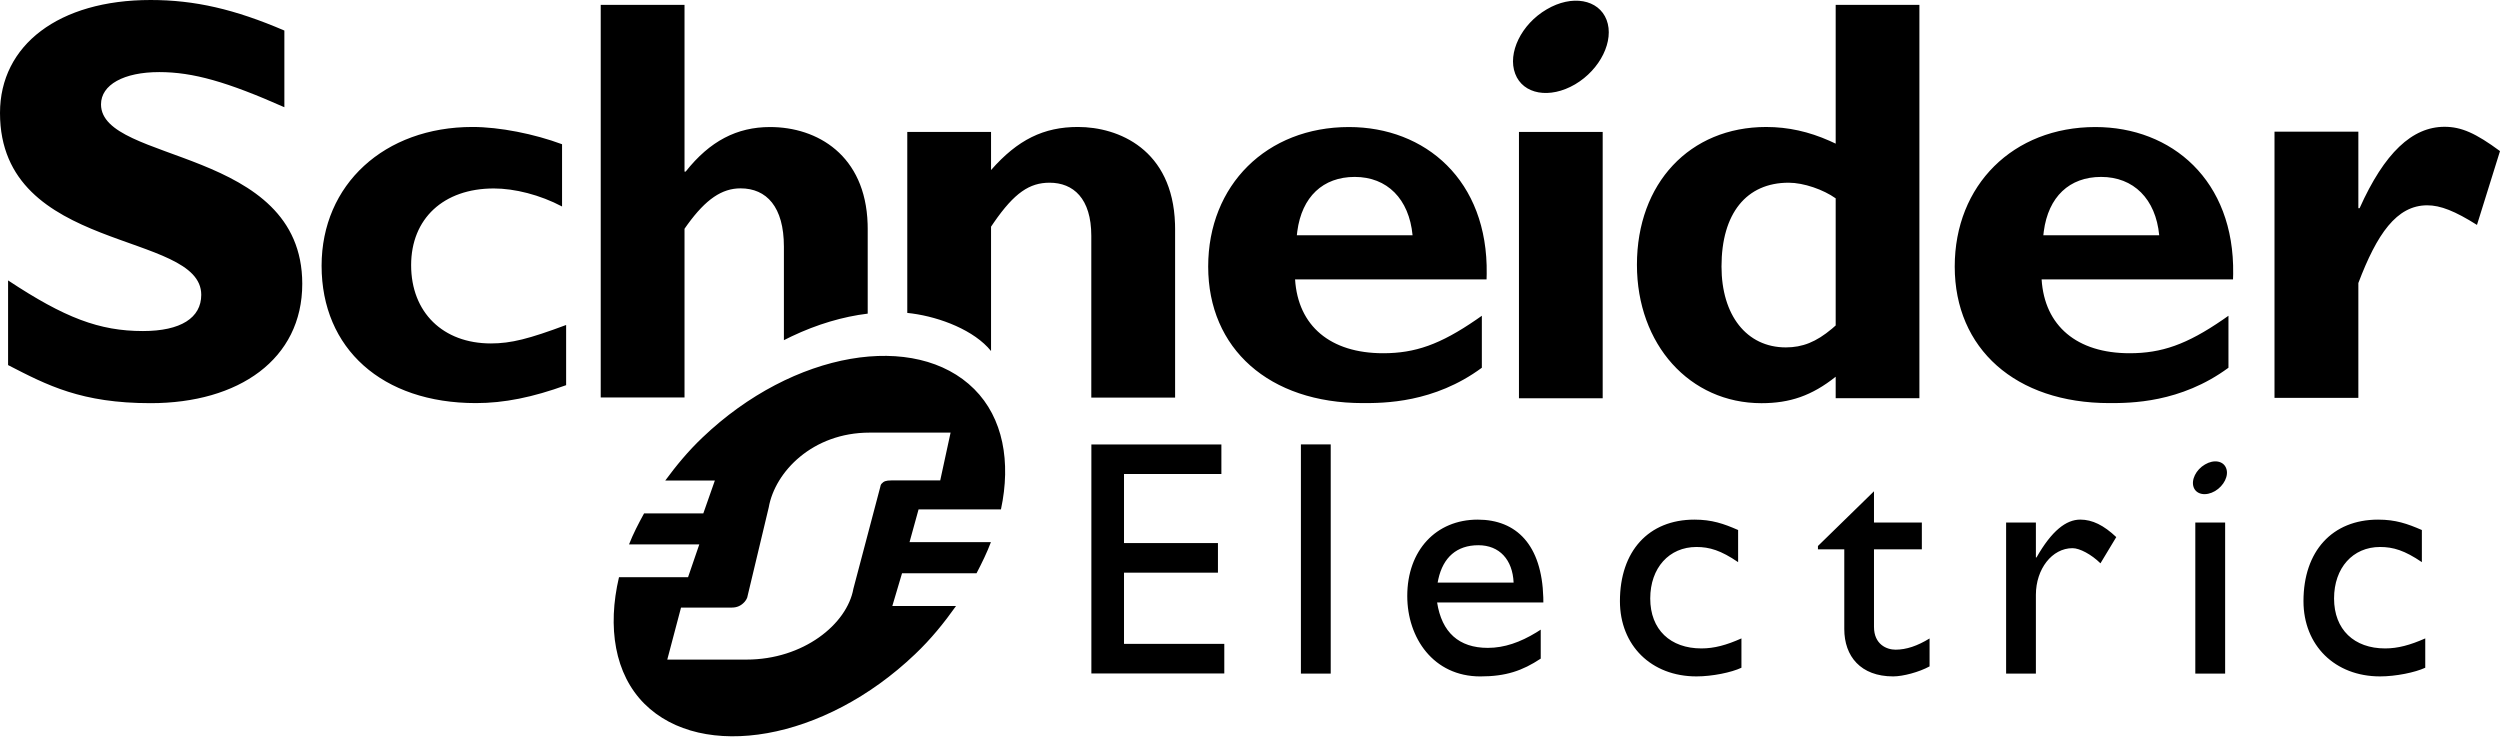
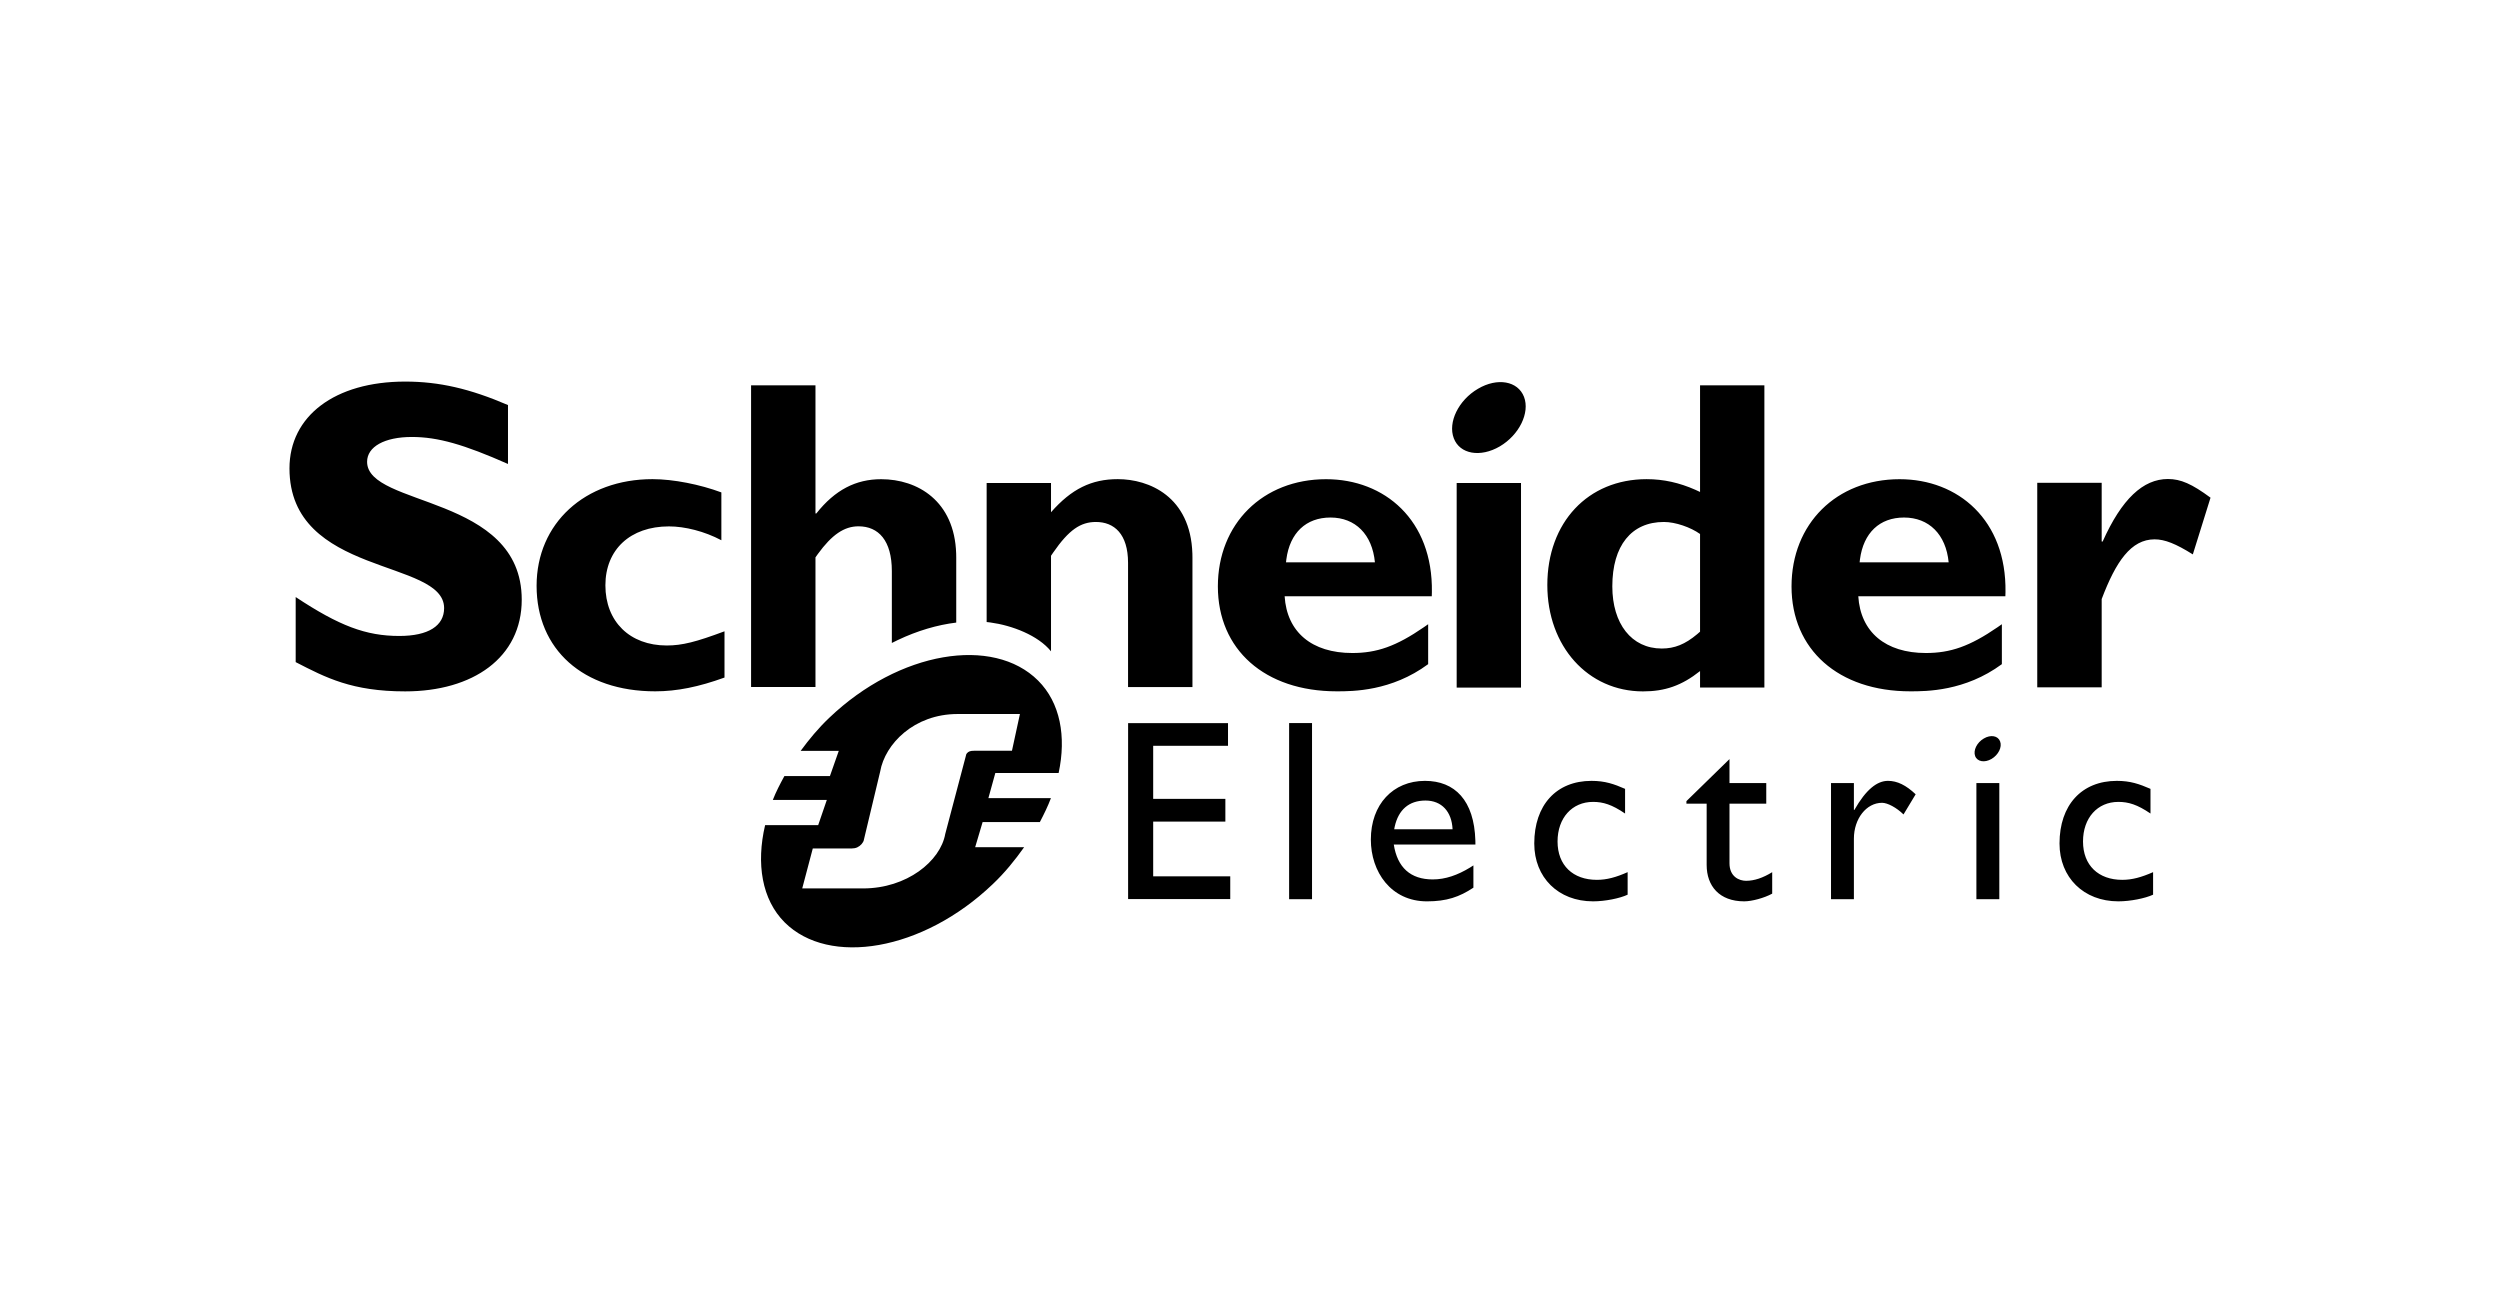
- <svg xmlns="http://www.w3.org/2000/svg" width="146" height="43" viewBox="0 0 146 43" fill="none">
-   <path id="Shape" fill-rule="evenodd" clip-rule="evenodd" d="M41.022 25.554C46.342 20.476 53.482 19.319 56.895 22.723C58.581 24.406 59.049 26.975 58.456 29.747H53.645L53.117 31.659H57.87C57.642 32.267 57.348 32.868 57.03 33.477H52.679L52.112 35.389H55.833C55.139 36.368 54.371 37.321 53.44 38.204C48.123 43.28 41.005 44.462 37.634 41.1C35.9 39.367 35.46 36.636 36.149 33.709H40.182L40.839 31.793H36.735C36.973 31.184 37.283 30.586 37.614 29.982H41.074L41.747 28.065H38.85C39.49 27.194 40.192 26.342 41.022 25.554ZM86.297 30.346C88.567 30.346 90.041 31.827 90.128 34.891L90.132 35.183H83.927C84.199 36.933 85.201 37.836 86.888 37.836C87.855 37.836 88.778 37.509 89.722 36.934L89.979 36.771V38.463C88.91 39.171 87.943 39.503 86.449 39.503C83.707 39.503 82.184 37.248 82.184 34.807C82.184 32.137 83.869 30.346 86.297 30.346ZM138.88 30.346C139.904 30.346 140.584 30.583 141.437 30.953V32.829C140.43 32.144 139.763 31.944 138.994 31.944C137.404 31.944 136.309 33.164 136.309 34.952C136.309 36.771 137.486 37.868 139.29 37.868C140.038 37.868 140.744 37.675 141.635 37.283V38.996C141.036 39.273 139.915 39.502 138.994 39.502C136.362 39.502 134.523 37.693 134.523 35.106C134.523 32.189 136.203 30.346 138.88 30.346ZM109.441 28.691V30.514H112.236V32.08H109.441V36.606C109.441 37.642 110.192 37.941 110.7 37.941C111.33 37.941 111.98 37.72 112.687 37.286V38.917C112.074 39.252 111.136 39.502 110.56 39.502C108.664 39.502 107.706 38.328 107.706 36.737V32.08H106.168V31.886L109.441 28.691ZM98.953 30.346C99.975 30.346 100.662 30.583 101.506 30.953V32.829C100.503 32.144 99.835 31.944 99.072 31.944C97.478 31.944 96.374 33.164 96.374 34.952C96.374 36.771 97.549 37.868 99.364 37.868C100.11 37.868 100.822 37.675 101.7 37.283V38.996C101.113 39.273 99.995 39.502 99.072 39.502C96.435 39.502 94.604 37.693 94.604 35.106C94.604 32.189 96.276 30.346 98.953 30.346ZM121.487 30.345C122.195 30.345 122.861 30.677 123.59 31.366L122.667 32.898C122.137 32.375 121.451 32.013 121.036 32.013C119.838 32.013 118.896 33.23 118.896 34.737V39.338H117.157V30.514H118.896V32.555H118.932C119.821 30.992 120.665 30.345 121.487 30.345ZM129.948 30.514V39.337H128.206V30.514H129.948ZM77.714 25.953V39.337H75.973V25.953H77.714ZM71.329 25.958V27.683H65.642V31.714H71.128V33.444H65.642V37.602H71.499V39.33H63.736V25.958H71.329ZM55.514 25.265H50.78C47.455 25.265 45.259 27.555 44.895 29.629L43.662 34.792C43.65 34.93 43.554 35.065 43.482 35.151C43.283 35.371 43.047 35.482 42.743 35.482H39.772L38.969 38.52H43.594C46.92 38.52 49.472 36.449 49.839 34.378L51.4 28.468C51.418 28.357 51.438 28.302 51.486 28.247C51.612 28.107 51.742 28.057 52.049 28.057H54.909L55.514 25.265ZM86.337 31.841C85.07 31.841 84.281 32.554 83.999 33.819L83.959 34.023H88.395C88.337 32.69 87.572 31.841 86.337 31.841ZM130.007 27.344C130.177 27.771 129.879 28.371 129.357 28.679C128.829 28.987 128.27 28.888 128.111 28.461C127.952 28.031 128.241 27.433 128.77 27.126C129.293 26.815 129.847 26.914 130.007 27.344ZM112.093 0.286V23.253H107.204V22.001C105.809 23.111 104.527 23.546 102.867 23.546C98.683 23.546 95.597 20.12 95.597 15.463C95.597 10.703 98.683 7.416 103.143 7.416C104.438 7.416 105.643 7.692 106.844 8.223L107.204 8.389V0.286H112.093ZM8.794 0C11.377 0 13.709 0.54 16.607 1.784V6.262C13.269 4.783 11.278 4.21 9.302 4.21C7.227 4.21 5.899 4.95 5.899 6.096C5.899 9.553 17.652 8.58 17.652 16.575C17.652 20.983 13.944 23.545 8.794 23.545C4.752 23.545 2.764 22.502 0.472 21.321V16.376C3.777 18.561 5.8 19.333 8.349 19.333C10.561 19.333 11.753 18.561 11.753 17.216C11.753 13.452 0 14.83 0 6.598C0 2.628 3.439 0 8.794 0ZM78.78 7.419C83.227 7.419 86.909 10.518 86.823 16.002L86.815 16.315H75.632C75.803 19.034 77.69 20.629 80.777 20.629C82.64 20.629 84.103 20.12 86.218 18.665L86.54 18.44V21.476C83.743 23.541 80.807 23.541 79.593 23.541C74.114 23.541 70.558 20.364 70.558 15.567C70.558 10.805 73.977 7.419 78.78 7.419ZM122.371 7.419C126.816 7.419 130.501 10.518 130.417 16.002L130.408 16.315H119.23C119.399 19.034 121.295 20.629 124.366 20.629C126.238 20.629 127.704 20.12 129.82 18.665L130.142 18.44V21.476C127.339 23.541 124.398 23.541 123.186 23.541C117.712 23.541 114.156 20.364 114.156 15.567C114.156 10.805 117.57 7.419 122.371 7.419ZM27.59 7.415C29.176 7.415 31.203 7.82 32.824 8.423V12.059C31.541 11.379 30.055 11.006 28.839 11.006C25.901 11.006 24.01 12.768 24.01 15.485C24.01 18.243 25.869 20.057 28.669 20.057C29.85 20.057 30.9 19.786 33.062 18.979V22.494C31.103 23.203 29.447 23.541 27.794 23.541C22.32 23.541 18.781 20.36 18.781 15.521C18.781 10.771 22.456 7.415 27.59 7.415ZM93.597 7.706V23.258H88.707V7.706H93.597ZM142.762 7.405C143.739 7.405 144.582 7.777 146 8.824L144.655 13.135C143.37 12.327 142.526 11.99 141.751 11.99C139.957 11.99 138.809 13.677 137.728 16.528V23.237H132.831V7.691H137.728V12.159H137.8C139.251 8.922 140.875 7.405 142.762 7.405ZM62.951 7.415C65.329 7.415 68.482 8.732 68.621 13.072L68.626 13.373V23.218H63.732V13.775C63.732 11.583 62.679 10.67 61.293 10.67C60.129 10.67 59.243 11.257 58.043 12.994L57.877 13.238V20.5C56.9 19.29 54.917 18.531 53.271 18.308L52.985 18.274V7.706H57.877V9.931C59.435 8.154 60.957 7.415 62.951 7.415ZM39.976 0.286V10.021H40.043C41.46 8.231 43.044 7.419 44.97 7.419C47.738 7.419 50.54 9.067 50.669 13.07L50.674 13.36V18.316C49.234 18.491 47.724 18.934 46.228 19.645L45.78 19.866V14.403C45.78 12.08 44.768 11 43.246 11C42.16 11 41.224 11.635 40.155 13.107L39.976 13.36V23.213H35.082V0.286H39.976ZM104.457 10.67C101.992 10.67 100.536 12.46 100.536 15.565C100.536 18.399 101.992 20.288 104.294 20.288C105.265 20.288 106.064 19.972 106.989 19.195L107.204 19.007V11.583C106.491 11.075 105.34 10.67 104.457 10.67ZM79.117 10.332C77.262 10.332 76.028 11.493 75.762 13.511L75.736 13.739H82.494C82.292 11.616 81.01 10.332 79.117 10.332ZM122.706 10.332C120.852 10.332 119.624 11.493 119.357 13.511L119.331 13.739H126.098C125.895 11.616 124.601 10.332 122.706 10.332ZM93.826 1.165C94.285 2.373 93.459 4.058 91.986 4.925C90.507 5.791 88.944 5.517 88.488 4.308C88.025 3.097 88.847 1.411 90.325 0.548C91.799 -0.323 93.362 -0.046 93.826 1.165Z" fill="currentColor" />
+ <svg xmlns="http://www.w3.org/2000/svg" width="190" height="100" viewBox="0 0 190 100" fill="none">
+   <svg x="22" y="29" width="146" height="43" viewBox="0 0 146 43" preserveAspectRatio="xMidYMid meet">
+     <path id="Shape" fill-rule="evenodd" clip-rule="evenodd" d="M41.022 25.554C46.342 20.476 53.482 19.319 56.895 22.723C58.581 24.406 59.049 26.975 58.456 29.747H53.645L53.117 31.659H57.87C57.642 32.267 57.348 32.868 57.03 33.477H52.679L52.112 35.389H55.833C55.139 36.368 54.371 37.321 53.44 38.204C48.123 43.28 41.005 44.462 37.634 41.1C35.9 39.367 35.46 36.636 36.149 33.709H40.182L40.839 31.793H36.735C36.973 31.184 37.283 30.586 37.614 29.982H41.074L41.747 28.065H38.85C39.49 27.194 40.192 26.342 41.022 25.554ZM86.297 30.346C88.567 30.346 90.041 31.827 90.128 34.891L90.132 35.183H83.927C84.199 36.933 85.201 37.836 86.888 37.836C87.855 37.836 88.778 37.509 89.722 36.934L89.979 36.771V38.463C88.91 39.171 87.943 39.503 86.449 39.503C83.707 39.503 82.184 37.248 82.184 34.807C82.184 32.137 83.869 30.346 86.297 30.346ZM138.88 30.346C139.904 30.346 140.584 30.583 141.437 30.953V32.829C140.43 32.144 139.763 31.944 138.994 31.944C137.404 31.944 136.309 33.164 136.309 34.952C136.309 36.771 137.486 37.868 139.29 37.868C140.038 37.868 140.744 37.675 141.635 37.283V38.996C141.036 39.273 139.915 39.502 138.994 39.502C136.362 39.502 134.523 37.693 134.523 35.106C134.523 32.189 136.203 30.346 138.88 30.346ZM109.441 28.691V30.514H112.236V32.08H109.441V36.606C109.441 37.642 110.192 37.941 110.7 37.941C111.33 37.941 111.98 37.72 112.687 37.286V38.917C112.074 39.252 111.136 39.502 110.56 39.502C108.664 39.502 107.706 38.328 107.706 36.737V32.08H106.168V31.886L109.441 28.691ZM98.953 30.346C99.975 30.346 100.662 30.583 101.506 30.953V32.829C100.503 32.144 99.835 31.944 99.072 31.944C97.478 31.944 96.374 33.164 96.374 34.952C96.374 36.771 97.549 37.868 99.364 37.868C100.11 37.868 100.822 37.675 101.7 37.283V38.996C101.113 39.273 99.995 39.502 99.072 39.502C96.435 39.502 94.604 37.693 94.604 35.106C94.604 32.189 96.276 30.346 98.953 30.346ZM121.487 30.345C122.195 30.345 122.861 30.677 123.59 31.366L122.667 32.898C122.137 32.375 121.451 32.013 121.036 32.013C119.838 32.013 118.896 33.23 118.896 34.737V39.338H117.157V30.514H118.896V32.555H118.932C119.821 30.992 120.665 30.345 121.487 30.345ZM129.948 30.514V39.337H128.206V30.514H129.948ZM77.714 25.953V39.337H75.973V25.953H77.714ZM71.329 25.958V27.683H65.642V31.714H71.128V33.444H65.642V37.602H71.499V39.33H63.736V25.958H71.329ZM55.514 25.265H50.78C47.455 25.265 45.259 27.555 44.895 29.629L43.662 34.792C43.65 34.93 43.554 35.065 43.482 35.151C43.283 35.371 43.047 35.482 42.743 35.482H39.772L38.969 38.52H43.594C46.92 38.52 49.472 36.449 49.839 34.378L51.4 28.468C51.418 28.357 51.438 28.302 51.486 28.247C51.612 28.107 51.742 28.057 52.049 28.057H54.909L55.514 25.265ZM86.337 31.841C85.07 31.841 84.281 32.554 83.999 33.819L83.959 34.023H88.395C88.337 32.69 87.572 31.841 86.337 31.841ZM130.007 27.344C130.177 27.771 129.879 28.371 129.357 28.679C128.829 28.987 128.27 28.888 128.111 28.461C127.952 28.031 128.241 27.433 128.77 27.126C129.293 26.815 129.847 26.914 130.007 27.344ZM112.093 0.286V23.253H107.204V22.001C105.809 23.111 104.527 23.546 102.867 23.546C98.683 23.546 95.597 20.12 95.597 15.463C95.597 10.703 98.683 7.416 103.143 7.416C104.438 7.416 105.643 7.692 106.844 8.223L107.204 8.389V0.286H112.093ZM8.794 0C11.377 0 13.709 0.54 16.607 1.784V6.262C13.269 4.783 11.278 4.21 9.302 4.21C7.227 4.21 5.899 4.95 5.899 6.096C5.899 9.553 17.652 8.58 17.652 16.575C17.652 20.983 13.944 23.545 8.794 23.545C4.752 23.545 2.764 22.502 0.472 21.321V16.376C3.777 18.561 5.8 19.333 8.349 19.333C10.561 19.333 11.753 18.561 11.753 17.216C11.753 13.452 0 14.83 0 6.598C0 2.628 3.439 0 8.794 0ZM78.78 7.419C83.227 7.419 86.909 10.518 86.823 16.002L86.815 16.315H75.632C75.803 19.034 77.69 20.629 80.777 20.629C82.64 20.629 84.103 20.12 86.218 18.665L86.54 18.44V21.476C83.743 23.541 80.807 23.541 79.593 23.541C74.114 23.541 70.558 20.364 70.558 15.567C70.558 10.805 73.977 7.419 78.78 7.419ZM122.371 7.419C126.816 7.419 130.501 10.518 130.417 16.002L130.408 16.315H119.23C119.399 19.034 121.295 20.629 124.366 20.629C126.238 20.629 127.704 20.12 129.82 18.665L130.142 18.44V21.476C127.339 23.541 124.398 23.541 123.186 23.541C117.712 23.541 114.156 20.364 114.156 15.567C114.156 10.805 117.57 7.419 122.371 7.419ZM27.59 7.415C29.176 7.415 31.203 7.82 32.824 8.423V12.059C31.541 11.379 30.055 11.006 28.839 11.006C25.901 11.006 24.01 12.768 24.01 15.485C24.01 18.243 25.869 20.057 28.669 20.057C29.85 20.057 30.9 19.786 33.062 18.979V22.494C31.103 23.203 29.447 23.541 27.794 23.541C22.32 23.541 18.781 20.36 18.781 15.521C18.781 10.771 22.456 7.415 27.59 7.415ZM93.597 7.706V23.258H88.707V7.706H93.597ZM142.762 7.405C143.739 7.405 144.582 7.777 146 8.824L144.655 13.135C143.37 12.327 142.526 11.99 141.751 11.99C139.957 11.99 138.809 13.677 137.728 16.528V23.237H132.831V7.691H137.728V12.159H137.8C139.251 8.922 140.875 7.405 142.762 7.405ZM62.951 7.415C65.329 7.415 68.482 8.732 68.621 13.072L68.626 13.373V23.218H63.732V13.775C63.732 11.583 62.679 10.67 61.293 10.67C60.129 10.67 59.243 11.257 58.043 12.994L57.877 13.238V20.5C56.9 19.29 54.917 18.531 53.271 18.308L52.985 18.274V7.706H57.877V9.931C59.435 8.154 60.957 7.415 62.951 7.415ZM39.976 0.286V10.021H40.043C41.46 8.231 43.044 7.419 44.97 7.419C47.738 7.419 50.54 9.067 50.669 13.07L50.674 13.36V18.316C49.234 18.491 47.724 18.934 46.228 19.645L45.78 19.866V14.403C45.78 12.08 44.768 11 43.246 11C42.16 11 41.224 11.635 40.155 13.107L39.976 13.36V23.213H35.082V0.286H39.976ZM104.457 10.67C101.992 10.67 100.536 12.46 100.536 15.565C100.536 18.399 101.992 20.288 104.294 20.288C105.265 20.288 106.064 19.972 106.989 19.195L107.204 19.007V11.583C106.491 11.075 105.34 10.67 104.457 10.67ZM79.117 10.332C77.262 10.332 76.028 11.493 75.762 13.511L75.736 13.739H82.494C82.292 11.616 81.01 10.332 79.117 10.332ZM122.706 10.332C120.852 10.332 119.624 11.493 119.357 13.511L119.331 13.739H126.098C125.895 11.616 124.601 10.332 122.706 10.332ZM93.826 1.165C94.285 2.373 93.459 4.058 91.986 4.925C90.507 5.791 88.944 5.517 88.488 4.308C88.025 3.097 88.847 1.411 90.325 0.548C91.799 -0.323 93.362 -0.046 93.826 1.165Z" fill="currentColor" />
+   </svg>
</svg>
